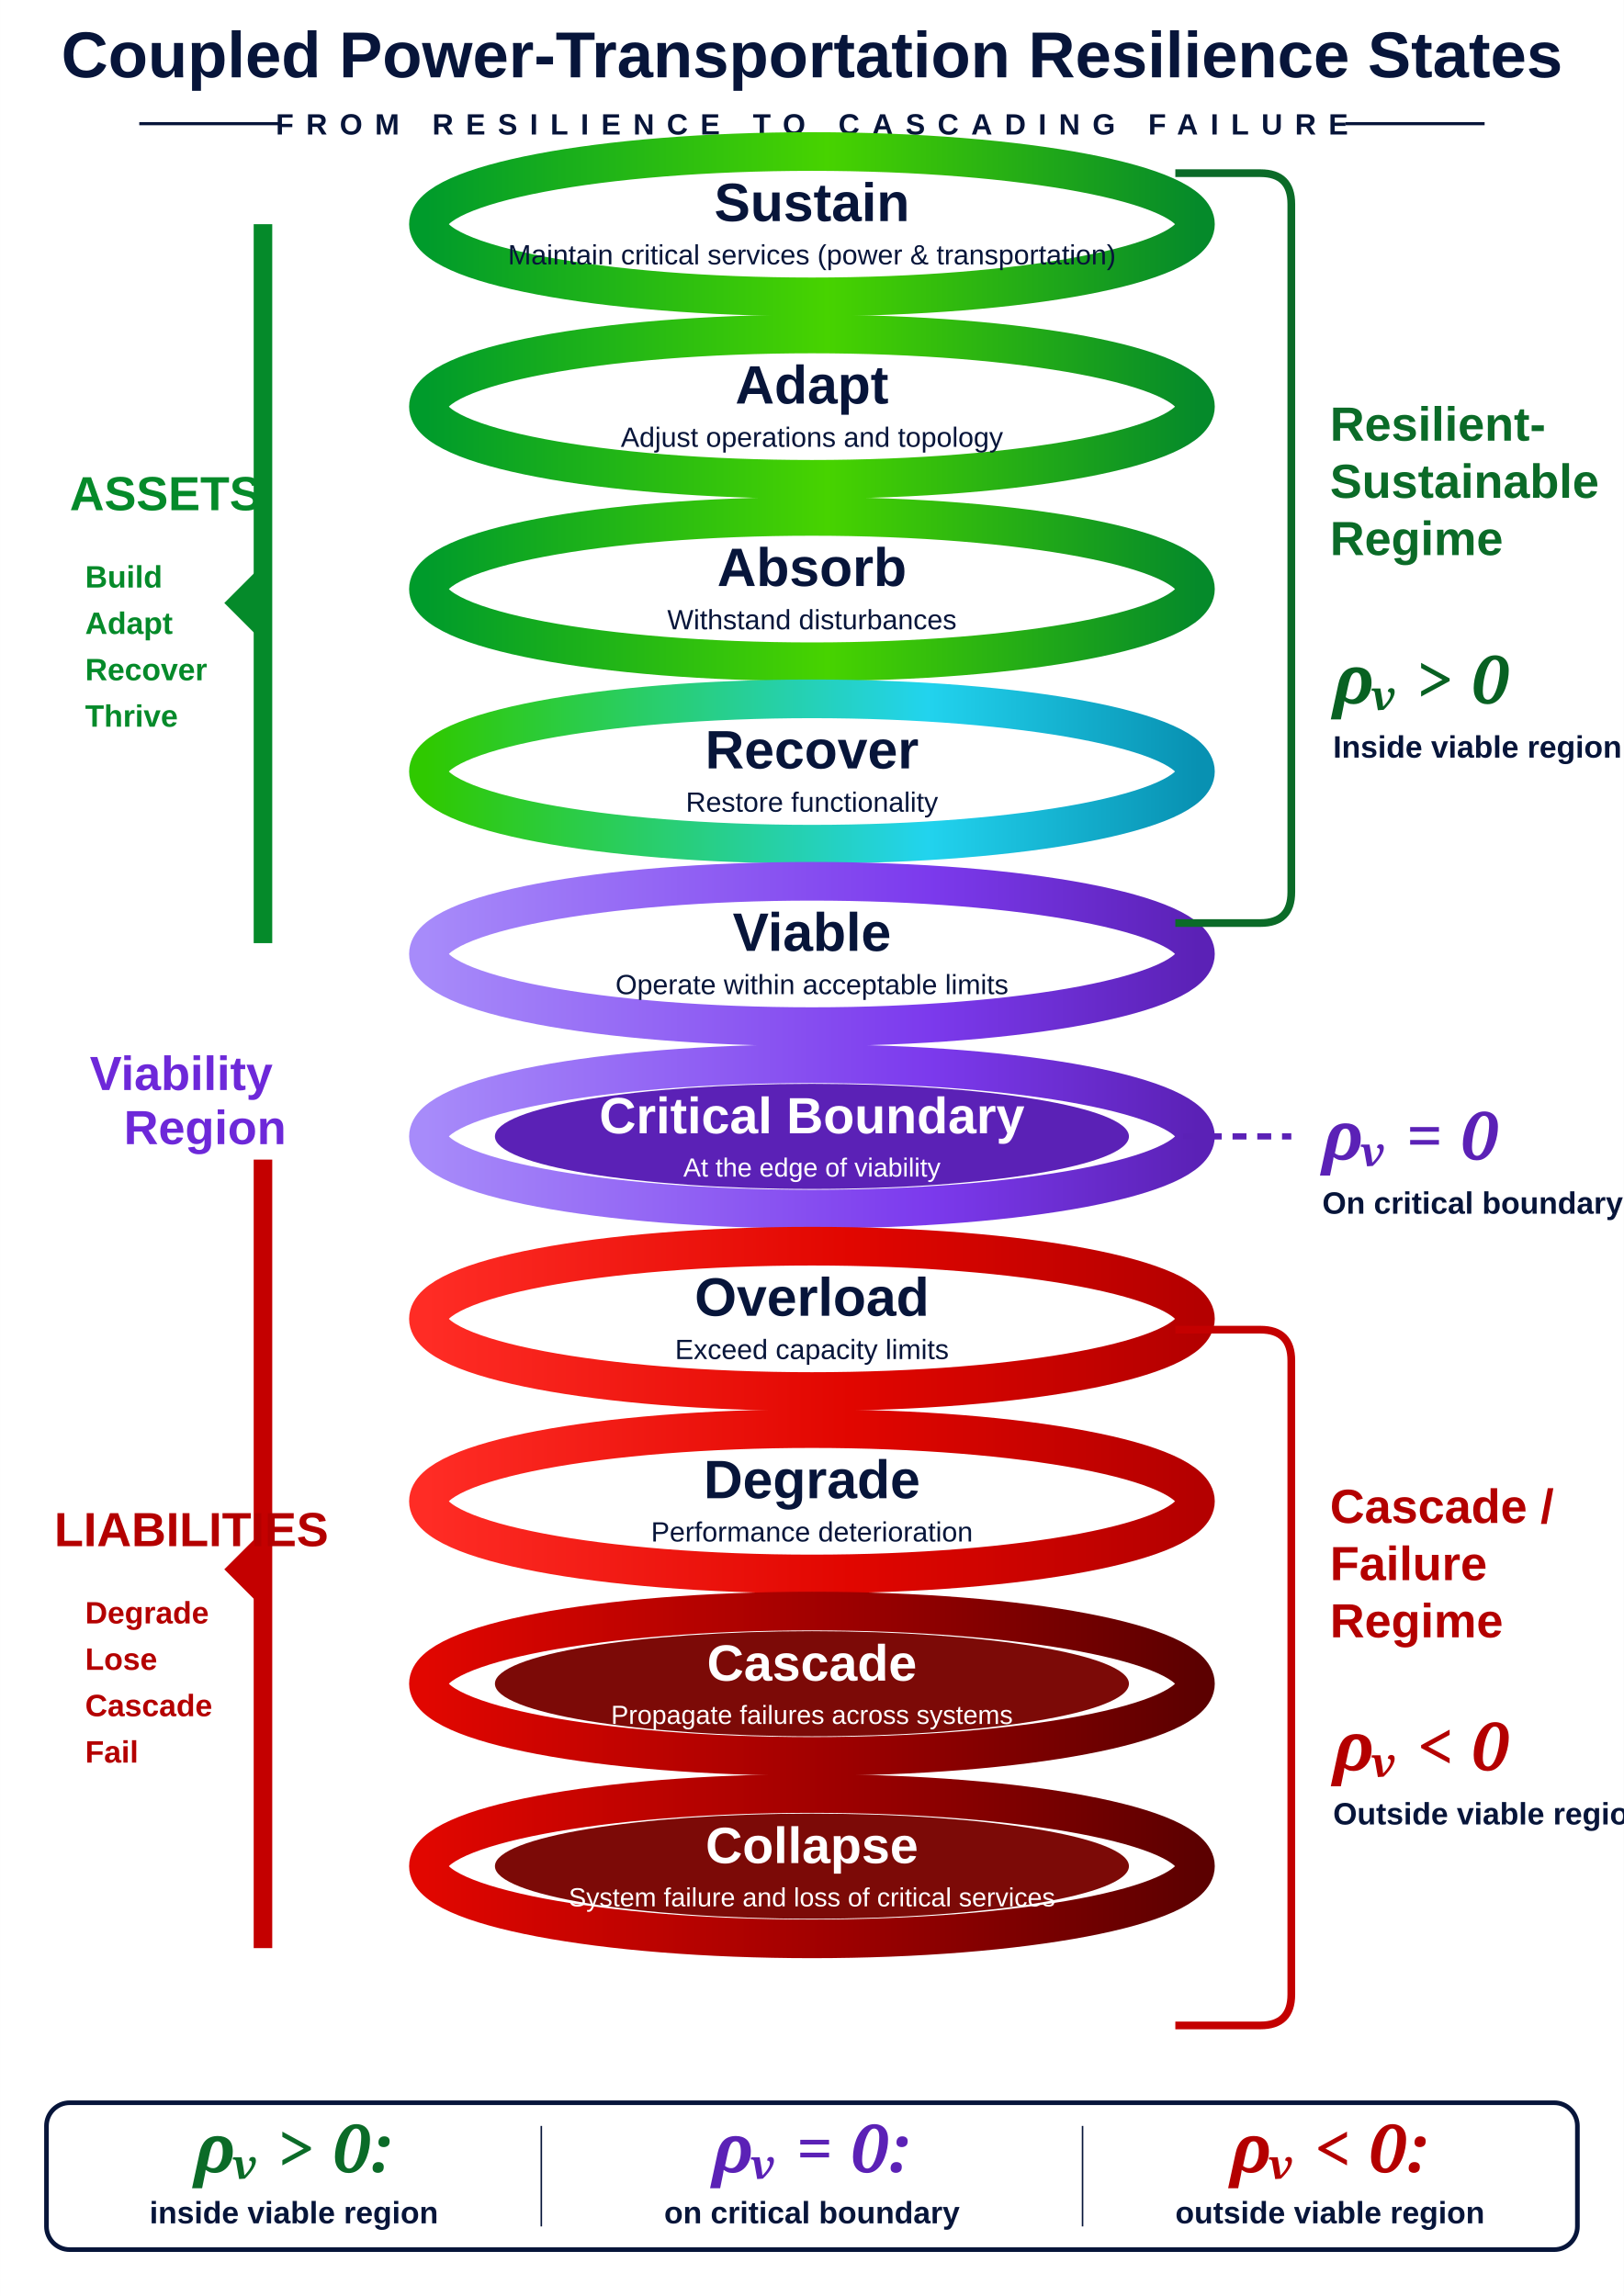
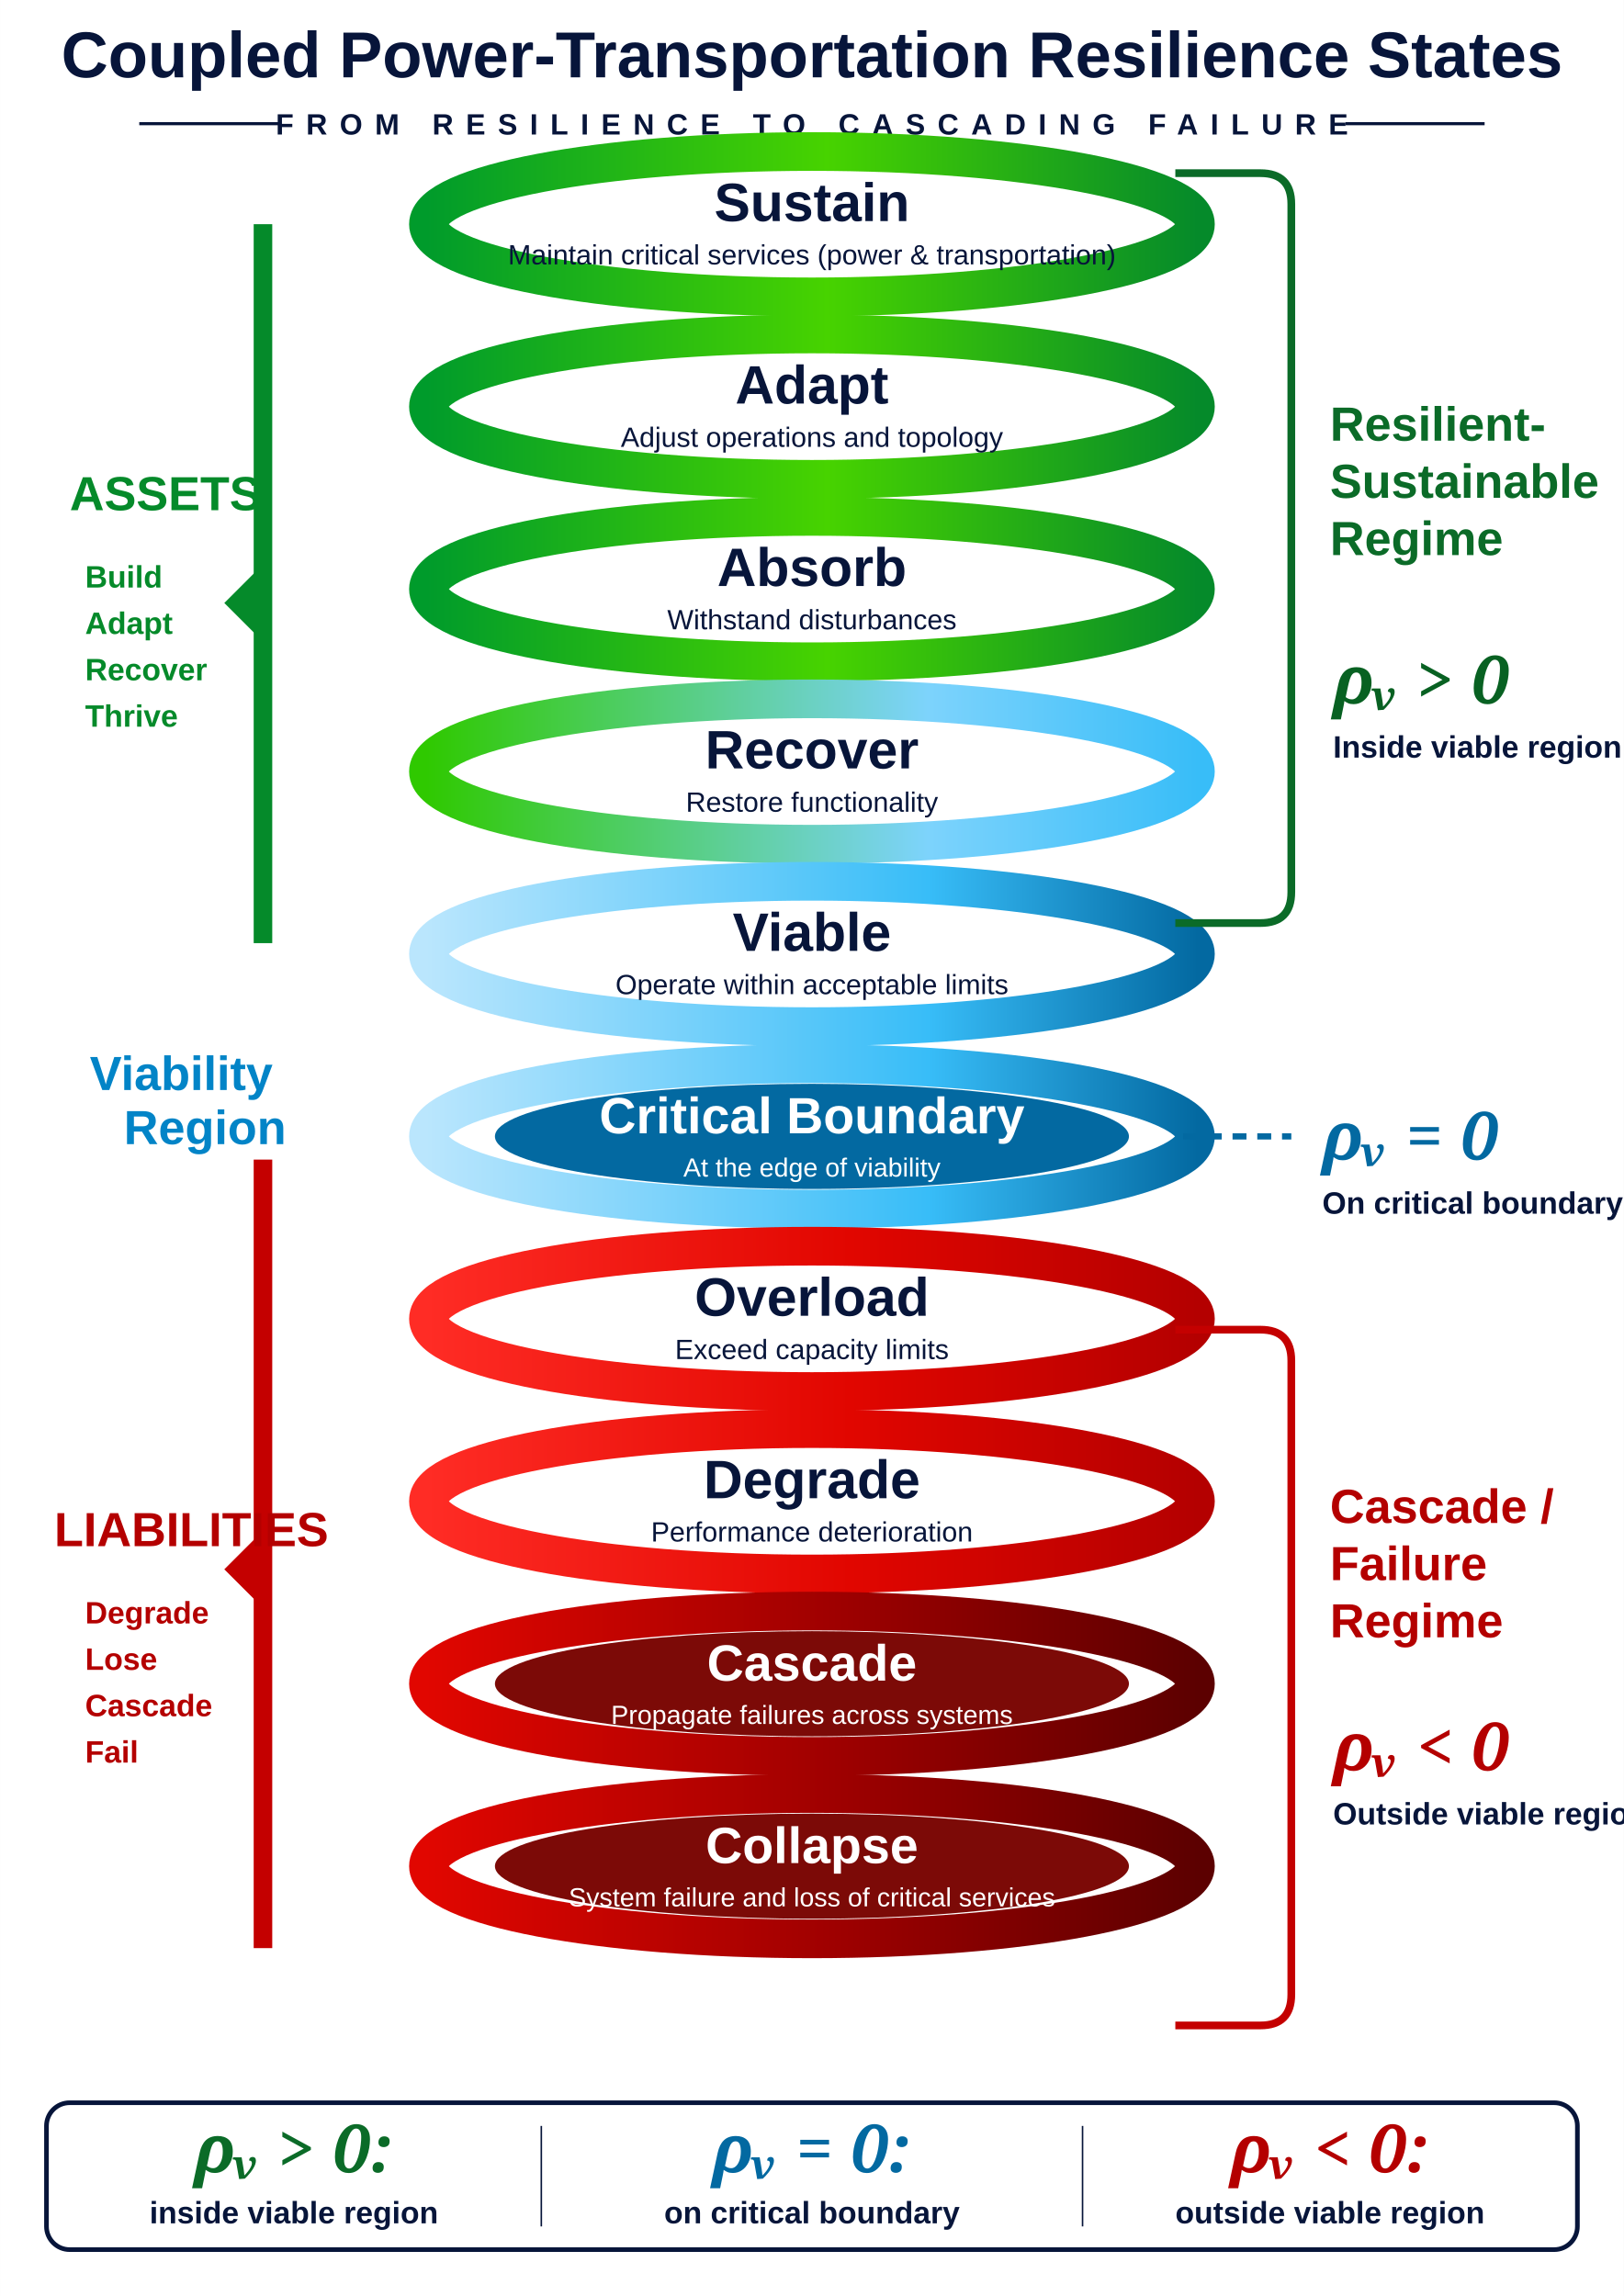
<svg xmlns="http://www.w3.org/2000/svg" width="297mm" height="420mm" viewBox="0 0 1050 1485">
  <defs>
    <linearGradient id="gGreen">
      <stop stop-color="#009B2B" />
      <stop offset=".52" stop-color="#47D300" />
      <stop offset="1" stop-color="#058A2A" />
    </linearGradient>
    <linearGradient id="gGA">
      <stop stop-color="#2FC900" />
-       <stop offset=".65" stop-color="#22d3ee" />
-       <stop offset="1" stop-color="#0891b2" />
+       <stop offset=".65" stop-color="#7dd3fc" />
+       <stop offset="1" stop-color="#38bdf8" />
    </linearGradient>
    <linearGradient id="gAmber">
-       <stop stop-color="#a78bfa" />
-       <stop offset=".65" stop-color="#7c3aed" />
-       <stop offset="1" stop-color="#5b21b6" />
+       <stop stop-color="#bae6fd" />
+       <stop offset=".65" stop-color="#38bdf8" />
+       <stop offset="1" stop-color="#0369a1" />
    </linearGradient>
    <linearGradient id="gRed">
      <stop stop-color="#FF2C25" />
      <stop offset=".55" stop-color="#E10600" />
      <stop offset="1" stop-color="#B40000" />
    </linearGradient>
    <linearGradient id="gDarkRed">
      <stop stop-color="#E10600" />
      <stop offset=".55" stop-color="#9C0000" />
      <stop offset="1" stop-color="#5C0000" />
    </linearGradient>
    <style>.title{font:700 42px Arial,sans-serif;fill:#07153A}.sub{font:600 19px Arial,sans-serif;letter-spacing:8px;fill:#07153A}.state{font:700 35px Arial,sans-serif;fill:#07153A}.stateW{font:700 33px Arial,sans-serif;fill:white}.desc{font:500 18px Arial,sans-serif;fill:#07153A}.descW{font:500 17px Arial,sans-serif;fill:white}.side{font:700 31px Arial,sans-serif}.small{font:600 20px Arial,sans-serif}.rho{font:italic 700 43px Georgia,serif}</style>
  </defs>
  <rect width="1050" height="1485" fill="white" />
  <text x="525" y="50" text-anchor="middle" class="title">Coupled Power-Transportation Resilience States</text>
  <line x1="90" y1="80" x2="180" y2="80" stroke="#07153A" stroke-width="2" />
  <line x1="870" y1="80" x2="960" y2="80" stroke="#07153A" stroke-width="2" />
  <text x="525" y="87" text-anchor="middle" class="sub">FROM RESILIENCE TO CASCADING FAILURE</text>
  <line x1="170" y1="145" x2="170" y2="610" stroke="#058A2A" stroke-width="12" />
  <polygon points="170,365 145,390 170,415" fill="#058A2A" />
  <text x="45" y="330" class="side" fill="#058A2A">ASSETS</text>
  <text x="55" y="380" class="small" fill="#058A2A">Build</text>
  <text x="55" y="410" class="small" fill="#058A2A">Adapt</text>
  <text x="55" y="440" class="small" fill="#058A2A">Recover</text>
  <text x="55" y="470" class="small" fill="#058A2A">Thrive</text>
  <line x1="170" y1="750" x2="170" y2="1260" stroke="#C40000" stroke-width="12" />
  <polygon points="170,990 145,1015 170,1040" fill="#C40000" />
  <text x="35" y="1000" class="side" fill="#B40000">LIABILITIES</text>
  <text x="55" y="1050" class="small" fill="#B40000">Degrade</text>
  <text x="55" y="1080" class="small" fill="#B40000">Lose</text>
  <text x="55" y="1110" class="small" fill="#B40000">Cascade</text>
  <text x="55" y="1140" class="small" fill="#B40000">Fail</text>
-   <text x="58" y="705" class="side" fill="#6d28d9">Viability</text>
-   <text x="80" y="740" class="side" fill="#6d28d9">Region</text>
+   <text x="58" y="705" class="side" fill="#0284c7">Viability</text>
+   <text x="80" y="740" class="side" fill="#0284c7">Region</text>
  <ellipse cx="525" cy="145" rx="248" ry="47" fill="white" stroke="url(#gGreen)" stroke-width="25" />
  <text x="525" y="143" text-anchor="middle" class="state">Sustain</text>
  <text x="525" y="171" text-anchor="middle" class="desc">Maintain critical services (power &amp; transportation)</text>
  <ellipse cx="525" cy="263" rx="248" ry="47" fill="white" stroke="url(#gGreen)" stroke-width="25" />
  <text x="525" y="261" text-anchor="middle" class="state">Adapt</text>
  <text x="525" y="289" text-anchor="middle" class="desc">Adjust operations and topology</text>
  <ellipse cx="525" cy="381" rx="248" ry="47" fill="white" stroke="url(#gGreen)" stroke-width="25" />
  <text x="525" y="379" text-anchor="middle" class="state">Absorb</text>
  <text x="525" y="407" text-anchor="middle" class="desc">Withstand disturbances</text>
  <ellipse cx="525" cy="499" rx="248" ry="47" fill="white" stroke="url(#gGA)" stroke-width="25" />
  <text x="525" y="497" text-anchor="middle" class="state">Recover</text>
  <text x="525" y="525" text-anchor="middle" class="desc">Restore functionality</text>
  <ellipse cx="525" cy="617" rx="248" ry="47" fill="white" stroke="url(#gAmber)" stroke-width="25" />
  <text x="525" y="615" text-anchor="middle" class="state">Viable</text>
  <text x="525" y="643" text-anchor="middle" class="desc">Operate within acceptable limits</text>
  <ellipse cx="525" cy="735" rx="248" ry="47" fill="white" stroke="url(#gAmber)" stroke-width="25" />
-   <ellipse cx="525" cy="735" rx="205" ry="34" fill="#5b21b6" />
+   <ellipse cx="525" cy="735" rx="205" ry="34" fill="#0369a1" />
  <text x="525" y="733" text-anchor="middle" class="stateW">Critical Boundary</text>
  <text x="525" y="761" text-anchor="middle" class="descW">At the edge of viability</text>
  <ellipse cx="525" cy="853" rx="248" ry="47" fill="white" stroke="url(#gRed)" stroke-width="25" />
  <text x="525" y="851" text-anchor="middle" class="state">Overload</text>
  <text x="525" y="879" text-anchor="middle" class="desc">Exceed capacity limits</text>
  <ellipse cx="525" cy="971" rx="248" ry="47" fill="white" stroke="url(#gRed)" stroke-width="25" />
  <text x="525" y="969" text-anchor="middle" class="state">Degrade</text>
  <text x="525" y="997" text-anchor="middle" class="desc">Performance deterioration</text>
  <ellipse cx="525" cy="1089" rx="248" ry="47" fill="white" stroke="url(#gDarkRed)" stroke-width="25" />
  <ellipse cx="525" cy="1089" rx="205" ry="34" fill="#7C0A07" />
  <text x="525" y="1087" text-anchor="middle" class="stateW">Cascade</text>
  <text x="525" y="1115" text-anchor="middle" class="descW">Propagate failures across systems</text>
  <ellipse cx="525" cy="1207" rx="248" ry="47" fill="white" stroke="url(#gDarkRed)" stroke-width="25" />
  <ellipse cx="525" cy="1207" rx="205" ry="34" fill="#7C0A07" />
  <text x="525" y="1205" text-anchor="middle" class="stateW">Collapse</text>
  <text x="525" y="1233" text-anchor="middle" class="descW">System failure and loss of critical services</text>
  <path d="M760 112 h55 q20 0 20 20 v445 q0 20 -20 20 h-55" fill="none" stroke="#0B6B28" stroke-width="5" />
  <text x="860" y="285" class="side" fill="#0B6B28">Resilient-</text>
  <text x="860" y="322" class="side" fill="#0B6B28">Sustainable</text>
  <text x="860" y="359" class="side" fill="#0B6B28">Regime</text>
  <text x="862" y="455" class="rho" fill="#086122">ρᵥ &gt; 0</text>
  <text x="862" y="490" class="small" fill="#07153A">Inside viable region</text>
-   <line x1="765" y1="735" x2="835" y2="735" stroke="#5b21b6" stroke-width="4" stroke-dasharray="9 7" />
-   <text x="855" y="750" class="rho" fill="#5b21b6">ρᵥ = 0</text>
+   <line x1="765" y1="735" x2="835" y2="735" stroke="#0369a1" stroke-width="4" stroke-dasharray="9 7" />
+   <text x="855" y="750" class="rho" fill="#0369a1">ρᵥ = 0</text>
  <text x="855" y="785" class="small" fill="#07153A">On critical boundary</text>
  <path d="M760 860 h55 q20 0 20 20 v410 q0 20 -20 20 h-55" fill="none" stroke="#C40000" stroke-width="5" />
  <text x="860" y="985" class="side" fill="#B40000">Cascade /</text>
  <text x="860" y="1022" class="side" fill="#B40000">Failure</text>
  <text x="860" y="1059" class="side" fill="#B40000">Regime</text>
  <text x="862" y="1145" class="rho" fill="#B40000">ρᵥ &lt; 0</text>
  <text x="862" y="1180" class="small" fill="#07153A">Outside viable region</text>
  <rect x="30" y="1360" width="990" height="95" rx="15" fill="white" stroke="#07153A" stroke-width="3" />
  <line x1="350" y1="1375" x2="350" y2="1440" stroke="#07153A" />
  <line x1="700" y1="1375" x2="700" y2="1440" stroke="#07153A" />
  <text x="190" y="1405" text-anchor="middle" class="rho" fill="#0B6B28">ρᵥ &gt; 0:</text>
  <text x="190" y="1438" text-anchor="middle" class="small" fill="#07153A">inside viable region</text>
-   <text x="525" y="1405" text-anchor="middle" class="rho" fill="#5b21b6">ρᵥ = 0:</text>
+   <text x="525" y="1405" text-anchor="middle" class="rho" fill="#0369a1">ρᵥ = 0:</text>
  <text x="525" y="1438" text-anchor="middle" class="small" fill="#07153A">on critical boundary</text>
  <text x="860" y="1405" text-anchor="middle" class="rho" fill="#B40000">ρᵥ &lt; 0:</text>
  <text x="860" y="1438" text-anchor="middle" class="small" fill="#07153A">outside viable region</text>
</svg>
